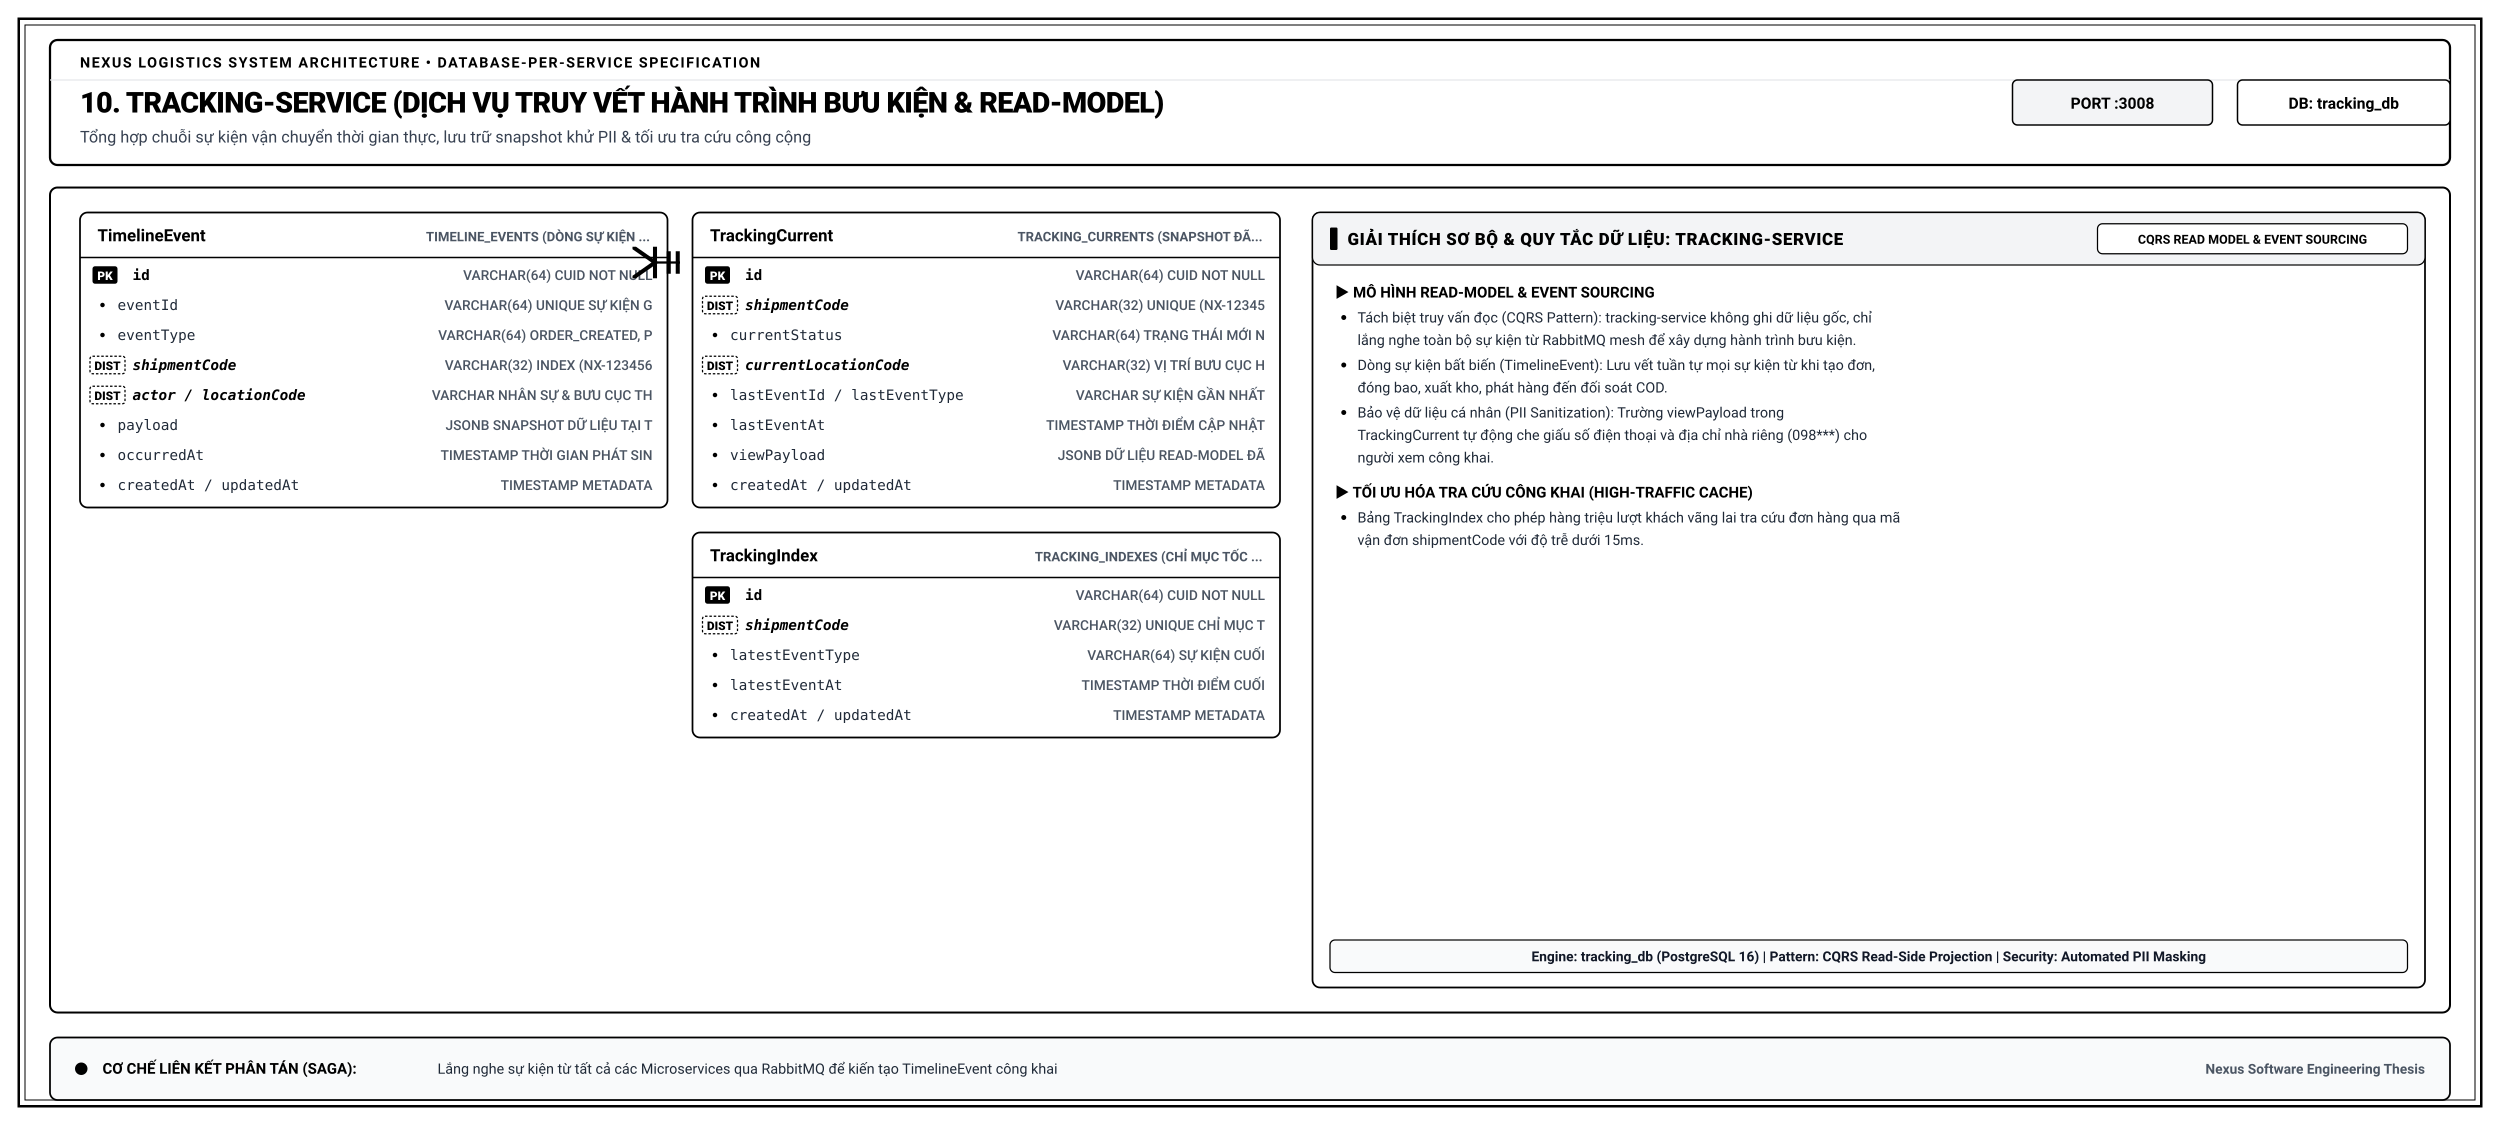
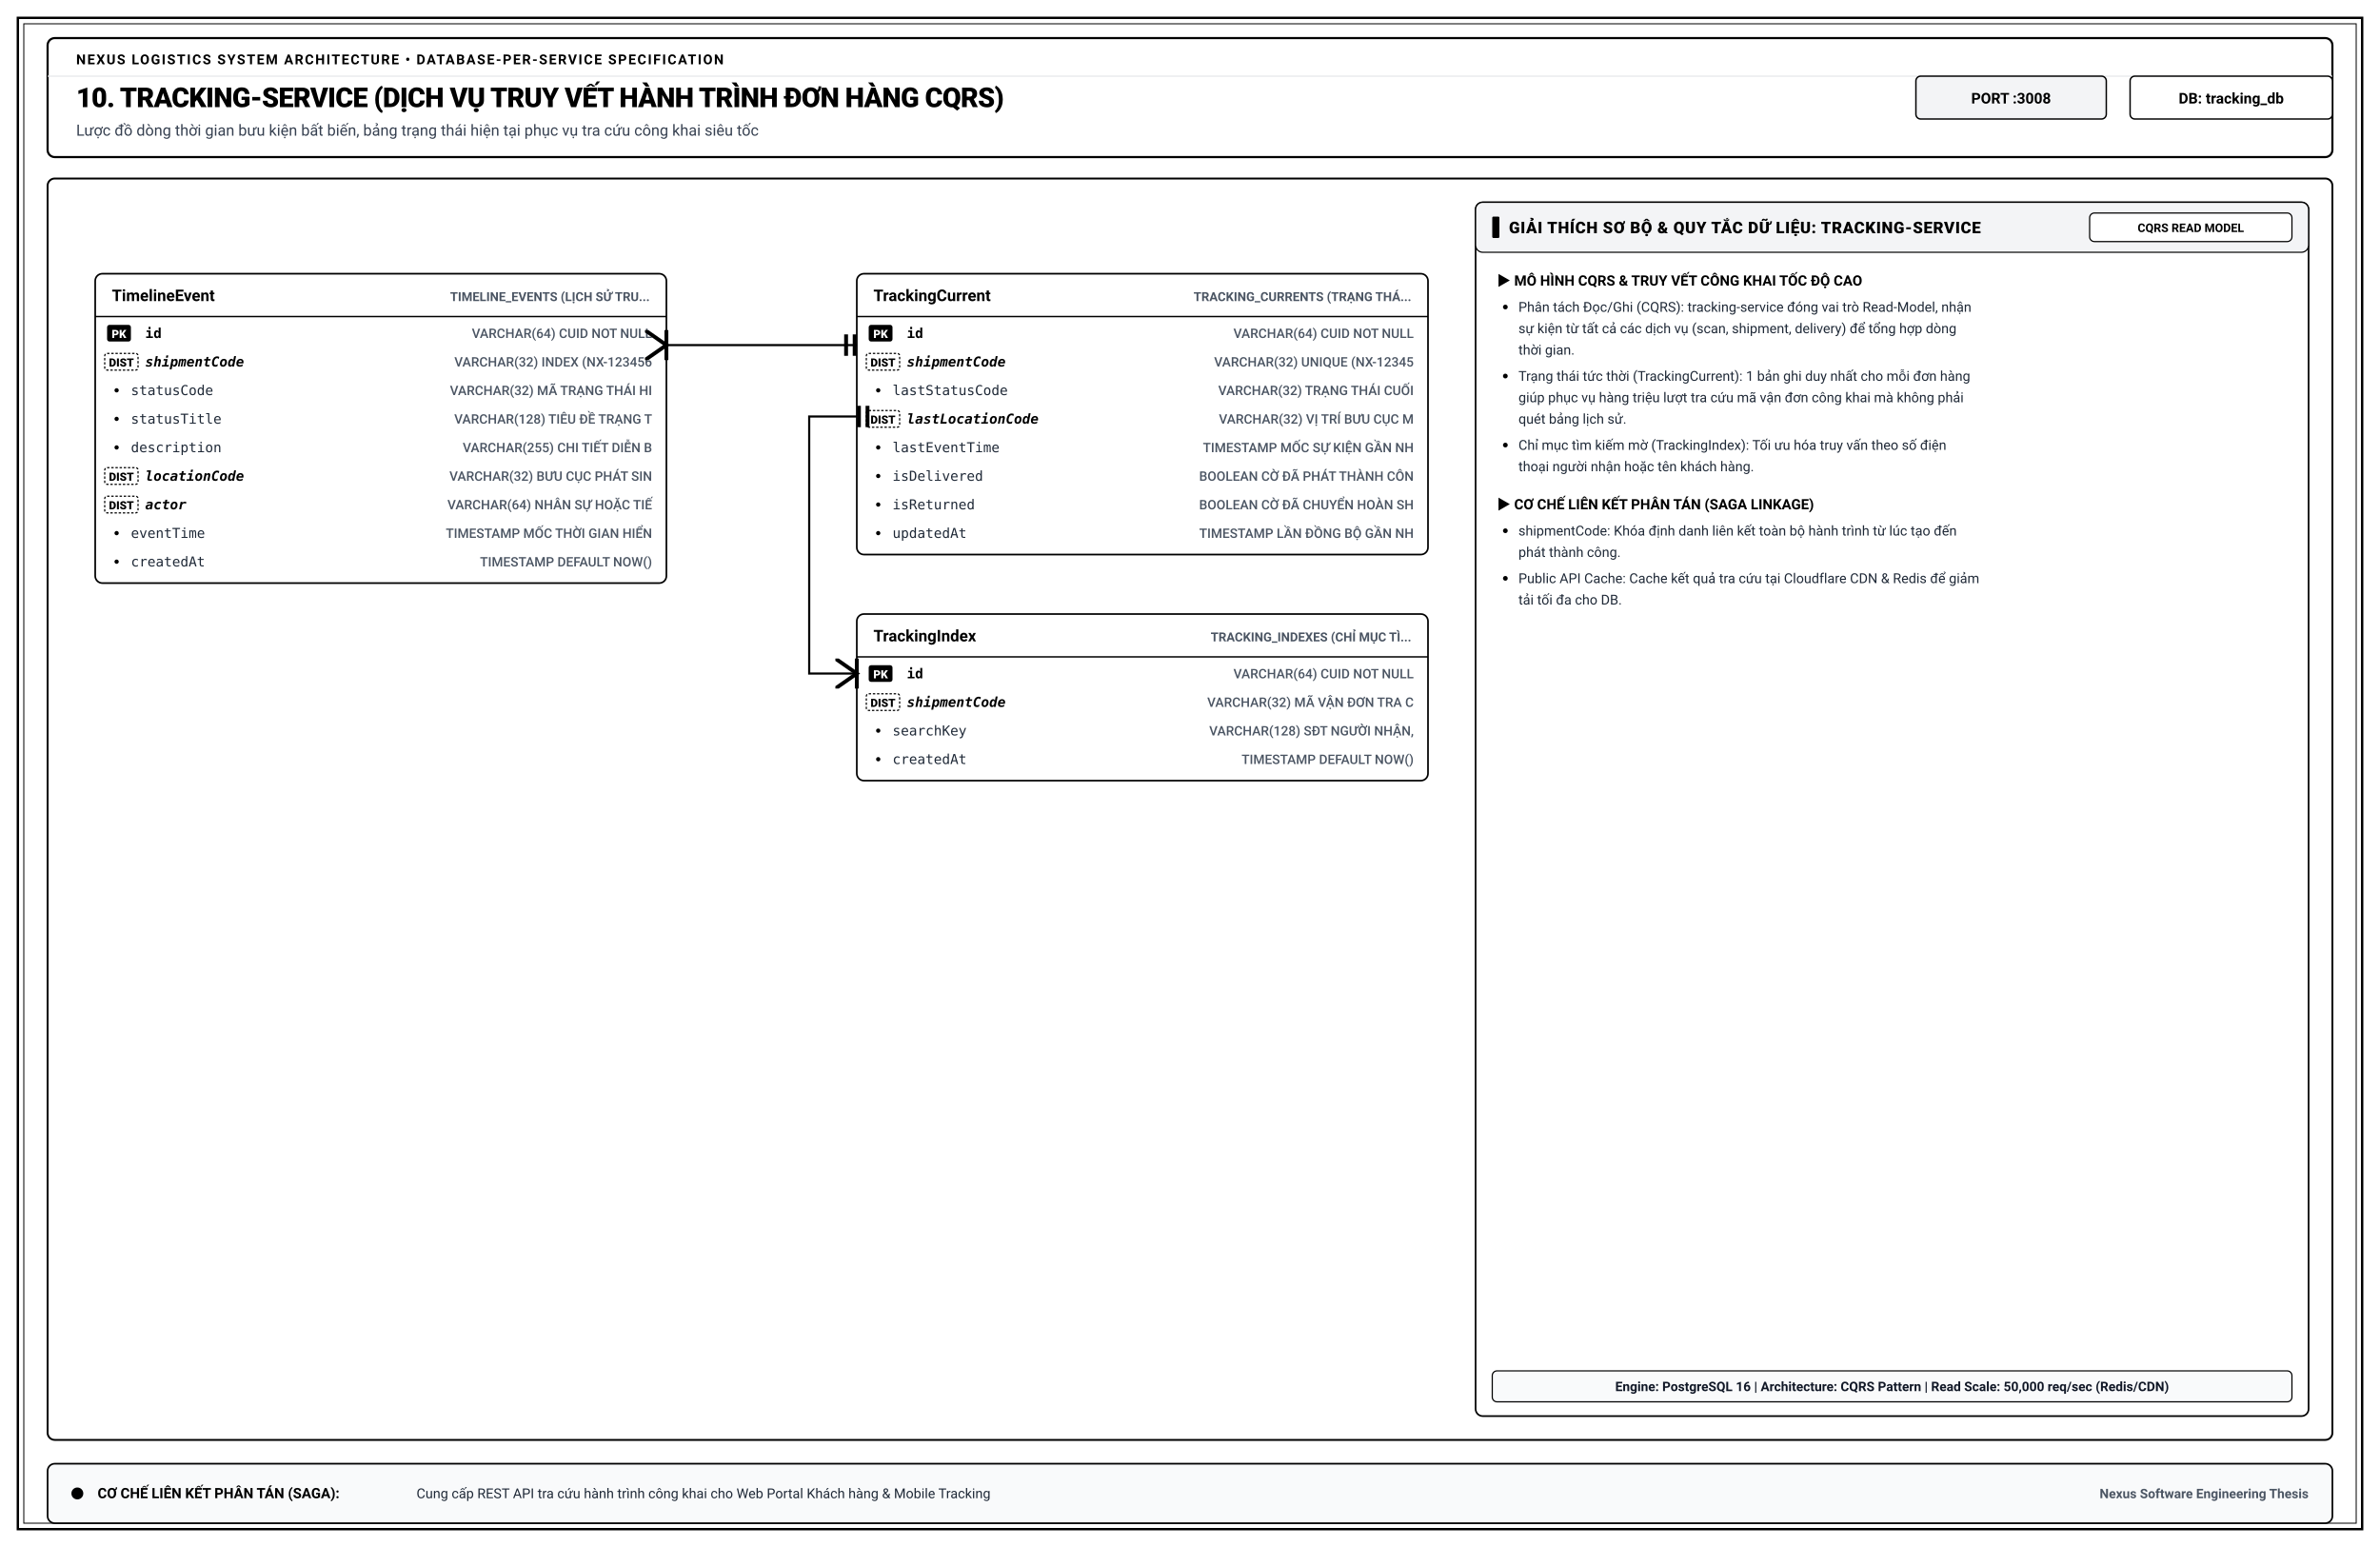
- <svg xmlns="http://www.w3.org/2000/svg" viewBox="0 0 2000 900" width="100%" height="100%" style="background:#FFFFFF;">
+ <svg xmlns="http://www.w3.org/2000/svg" viewBox="0 0 2000 1300" width="100%" height="100%" style="background:#FFFFFF;">
  <defs>
    <marker id="crow-many" markerWidth="14" markerHeight="14" refX="10" refY="7" orient="auto">
      <path d="M 0 0 L 10 7 L 0 14 M 10 0 L 10 14" stroke="#000000" stroke-width="1.8" fill="none" />
    </marker>
    <marker id="crow-one" markerWidth="14" markerHeight="14" refX="10" refY="7" orient="auto">
      <line x1="5" y1="2" x2="5" y2="12" stroke="#000000" stroke-width="1.8" />
      <line x1="9" y1="2" x2="9" y2="12" stroke="#000000" stroke-width="1.8" />
    </marker>
    <marker id="arrow-dist" markerWidth="12" markerHeight="12" refX="9" refY="6" orient="auto">
      <path d="M 0 1 L 9 6 L 0 11 z" fill="#000000" />
    </marker>
  </defs>
  <rect width="100%" height="100%" fill="#FFFFFF" />
-   <rect x="15" y="15" width="1970" height="870" fill="none" stroke="#000000" stroke-width="2" />
-   <rect x="20" y="20" width="1960" height="860" fill="none" stroke="#000000" stroke-width="0.8" />
+   <rect x="15" y="15" width="1970" height="1270" fill="none" stroke="#000000" stroke-width="2" />
+   <rect x="20" y="20" width="1960" height="1260" fill="none" stroke="#000000" stroke-width="0.8" />
  <style>
    text { font-family: -apple-system, BlinkMacSystemFont, "Segoe UI", Roboto, "Helvetica Neue", Arial, sans-serif; }
    .doc-badge { font-size: 11.5px; font-weight: 700; fill: #000000; letter-spacing: 1.2px; text-transform: uppercase; }
    .doc-title { font-size: 23px; font-weight: 800; fill: #000000; letter-spacing: -0.5px; }
    .doc-subtitle { font-size: 13px; font-weight: 400; fill: #374151; }
    
    .tbl-header { font-size: 13.5px; font-weight: 700; fill: #000000; }
    .tbl-tag { font-size: 10.5px; font-weight: 600; fill: #4B5563; text-transform: uppercase; }
    .tbl-field-pk { font-size: 11.5px; font-weight: 700; fill: #000000; font-family: ui-monospace, Menlo, monospace; }
    .tbl-field-fk { font-size: 11.5px; font-weight: 600; fill: #000000; font-family: ui-monospace, Menlo, monospace; }
    .tbl-field-dist { font-size: 11.5px; font-weight: 600; fill: #000000; font-style: italic; font-family: ui-monospace, Menlo, monospace; }
    .tbl-field-normal { font-size: 11.5px; font-weight: 500; fill: #1F2937; font-family: ui-monospace, Menlo, monospace; }
    .tbl-type { font-size: 11px; font-weight: 500; fill: #4B5563; }

    .badge-pk { font-size: 9.5px; font-weight: 800; fill: #FFFFFF; }
    .badge-fk { font-size: 9.5px; font-weight: 800; fill: #000000; }
    .badge-dist { font-size: 9.5px; font-weight: 800; fill: #000000; }

    .panel-header { font-size: 13.5px; font-weight: 800; fill: #000000; text-transform: uppercase; letter-spacing: 0.5px; }
    .panel-sec-title { font-size: 12px; font-weight: 700; fill: #000000; }
    .panel-body { font-size: 11.5px; font-weight: 400; fill: #1F2937; }
    .panel-bold { font-weight: 700; fill: #000000; }
    .panel-code { font-family: ui-monospace, Menlo, monospace; font-size: 11px; font-weight: 700; fill: #000000; }
  </style>
  <g id="Header" transform="translate(40, 32)">
    <rect width="1920" height="100" rx="6" fill="#FFFFFF" stroke="#000000" stroke-width="1.8" />
    <line x1="0" y1="32" x2="1920" y2="32" stroke="#E5E7EB" stroke-width="1" />
    <text x="24" y="22" class="doc-badge">NEXUS LOGISTICS SYSTEM ARCHITECTURE • DATABASE-PER-SERVICE SPECIFICATION</text>
-     <text x="24" y="58" class="doc-title">10. TRACKING-SERVICE (DỊCH VỤ TRUY VẾT HÀNH TRÌNH BƯU KIỆN &amp; READ-MODEL)</text>
-     <text x="24" y="82" class="doc-subtitle">Tổng hợp chuỗi sự kiện vận chuyển thời gian thực, lưu trữ snapshot khử PII &amp; tối ưu tra cứu công cộng</text>
+     <text x="24" y="58" class="doc-title">10. TRACKING-SERVICE (DỊCH VỤ TRUY VẾT HÀNH TRÌNH ĐƠN HÀNG CQRS)</text>
+     <text x="24" y="82" class="doc-subtitle">Lược đồ dòng thời gian bưu kiện bất biến, bảng trạng thái hiện tại phục vụ tra cứu công khai siêu tốc</text>
    <rect x="1570" y="32" width="160" height="36" rx="4" fill="#F3F4F6" stroke="#000000" stroke-width="1.2" />
    <text x="1650" y="55" font-size="12.5" font-weight="700" fill="#000000" text-anchor="middle">PORT :3008</text>
    <rect x="1750" y="32" width="170" height="36" rx="4" fill="#FFFFFF" stroke="#000000" stroke-width="1.2" />
    <text x="1835" y="55" font-size="12.5" font-weight="700" fill="#000000" text-anchor="middle">DB: tracking_db</text>
  </g>
  <g id="ServiceBody" transform="translate(40, 150)">
-     <rect width="1920" height="660" rx="6" fill="#FFFFFF" stroke="#000000" stroke-width="1.6" />
-     <g transform="translate(24, 20)">
-       <rect width="470" height="236" rx="6" fill="#FFFFFF" stroke="#000000" stroke-width="1.4" />
-       <line x1="0" y1="36" x2="470" y2="36" stroke="#000000" stroke-width="1.2" />
+     <rect width="1920" height="1060" rx="6" fill="#FFFFFF" stroke="#000000" stroke-width="1.6" />
+     <g transform="translate(40, 80)">
+       <rect width="480" height="260" rx="6" fill="#FFFFFF" stroke="#000000" stroke-width="1.4" />
+       <line x1="0" y1="36" x2="480" y2="36" stroke="#000000" stroke-width="1.2" />
      <text x="14" y="23" class="tbl-header">TimelineEvent</text>
-       <text x="456" y="23" class="tbl-tag" text-anchor="end">TIMELINE_EVENTS (DÒNG SỰ KIỆN ...</text>
+       <text x="466" y="23" class="tbl-tag" text-anchor="end">TIMELINE_EVENTS (LỊCH SỬ TRU...</text>
      <rect x="10" y="43" width="20" height="14" rx="2" fill="#000000" />
      <text x="20" y="54" class="badge-pk" text-anchor="middle">PK</text>
      <text x="42" y="54" class="tbl-field-pk">id</text>
-       <text x="458" y="54" class="tbl-type" text-anchor="end">VARCHAR(64) CUID NOT NULL</text>
-       <circle cx="18" cy="74" r="1.8" fill="#000000" />
-       <text x="30" y="78" class="tbl-field-normal">eventId</text>
-       <text x="458" y="78" class="tbl-type" text-anchor="end">VARCHAR(64) UNIQUE SỰ KIỆN G</text>
+       <text x="468" y="54" class="tbl-type" text-anchor="end">VARCHAR(64) CUID NOT NULL</text>
+       <rect x="8" y="67" width="28" height="14" rx="2" fill="#FFFFFF" stroke="#000000" stroke-width="1" stroke-dasharray="2 1.5" />
+       <text x="22" y="78" class="badge-dist" text-anchor="middle">DIST</text>
+       <text x="42" y="78" class="tbl-field-dist">shipmentCode</text>
+       <text x="468" y="78" class="tbl-type" text-anchor="end">VARCHAR(32) INDEX (NX-123456</text>
      <circle cx="18" cy="98" r="1.8" fill="#000000" />
-       <text x="30" y="102" class="tbl-field-normal">eventType</text>
-       <text x="458" y="102" class="tbl-type" text-anchor="end">VARCHAR(64) ORDER_CREATED, P</text>
-       <rect x="8" y="115" width="28" height="14" rx="2" fill="#FFFFFF" stroke="#000000" stroke-width="1" stroke-dasharray="2 1.5" />
-       <text x="22" y="126" class="badge-dist" text-anchor="middle">DIST</text>
-       <text x="42" y="126" class="tbl-field-dist">shipmentCode</text>
-       <text x="458" y="126" class="tbl-type" text-anchor="end">VARCHAR(32) INDEX (NX-123456</text>
-       <rect x="8" y="139" width="28" height="14" rx="2" fill="#FFFFFF" stroke="#000000" stroke-width="1" stroke-dasharray="2 1.5" />
-       <text x="22" y="150" class="badge-dist" text-anchor="middle">DIST</text>
-       <text x="42" y="150" class="tbl-field-dist">actor / locationCode</text>
-       <text x="458" y="150" class="tbl-type" text-anchor="end">VARCHAR NHÂN SỰ &amp; BƯU CỤC TH</text>
-       <circle cx="18" cy="170" r="1.8" fill="#000000" />
-       <text x="30" y="174" class="tbl-field-normal">payload</text>
-       <text x="458" y="174" class="tbl-type" text-anchor="end">JSONB SNAPSHOT DỮ LIỆU TẠI T</text>
-       <circle cx="18" cy="194" r="1.8" fill="#000000" />
-       <text x="30" y="198" class="tbl-field-normal">occurredAt</text>
-       <text x="458" y="198" class="tbl-type" text-anchor="end">TIMESTAMP THỜI GIAN PHÁT SIN</text>
+       <text x="30" y="102" class="tbl-field-normal">statusCode</text>
+       <text x="468" y="102" class="tbl-type" text-anchor="end">VARCHAR(32) MÃ TRẠNG THÁI HI</text>
+       <circle cx="18" cy="122" r="1.8" fill="#000000" />
+       <text x="30" y="126" class="tbl-field-normal">statusTitle</text>
+       <text x="468" y="126" class="tbl-type" text-anchor="end">VARCHAR(128) TIÊU ĐỀ TRẠNG T</text>
+       <circle cx="18" cy="146" r="1.8" fill="#000000" />
+       <text x="30" y="150" class="tbl-field-normal">description</text>
+       <text x="468" y="150" class="tbl-type" text-anchor="end">VARCHAR(255) CHI TIẾT DIỄN B</text>
+       <rect x="8" y="163" width="28" height="14" rx="2" fill="#FFFFFF" stroke="#000000" stroke-width="1" stroke-dasharray="2 1.5" />
+       <text x="22" y="174" class="badge-dist" text-anchor="middle">DIST</text>
+       <text x="42" y="174" class="tbl-field-dist">locationCode</text>
+       <text x="468" y="174" class="tbl-type" text-anchor="end">VARCHAR(32) BƯU CỤC PHÁT SIN</text>
+       <rect x="8" y="187" width="28" height="14" rx="2" fill="#FFFFFF" stroke="#000000" stroke-width="1" stroke-dasharray="2 1.5" />
+       <text x="22" y="198" class="badge-dist" text-anchor="middle">DIST</text>
+       <text x="42" y="198" class="tbl-field-dist">actor</text>
+       <text x="468" y="198" class="tbl-type" text-anchor="end">VARCHAR(64) NHÂN SỰ HOẶC TIẾ</text>
      <circle cx="18" cy="218" r="1.8" fill="#000000" />
-       <text x="30" y="222" class="tbl-field-normal">createdAt / updatedAt</text>
-       <text x="458" y="222" class="tbl-type" text-anchor="end">TIMESTAMP METADATA</text>
+       <text x="30" y="222" class="tbl-field-normal">eventTime</text>
+       <text x="468" y="222" class="tbl-type" text-anchor="end">TIMESTAMP MỐC THỜI GIAN HIỂN</text>
+       <circle cx="18" cy="242" r="1.8" fill="#000000" />
+       <text x="30" y="246" class="tbl-field-normal">createdAt</text>
+       <text x="468" y="246" class="tbl-type" text-anchor="end">TIMESTAMP DEFAULT NOW()</text>
    </g>
-     <g transform="translate(514, 20)">
-       <rect width="470" height="236" rx="6" fill="#FFFFFF" stroke="#000000" stroke-width="1.4" />
-       <line x1="0" y1="36" x2="470" y2="36" stroke="#000000" stroke-width="1.2" />
+     <g transform="translate(680, 80)">
+       <rect width="480" height="236" rx="6" fill="#FFFFFF" stroke="#000000" stroke-width="1.4" />
+       <line x1="0" y1="36" x2="480" y2="36" stroke="#000000" stroke-width="1.2" />
      <text x="14" y="23" class="tbl-header">TrackingCurrent</text>
-       <text x="456" y="23" class="tbl-tag" text-anchor="end">TRACKING_CURRENTS (SNAPSHOT ĐÃ...</text>
+       <text x="466" y="23" class="tbl-tag" text-anchor="end">TRACKING_CURRENTS (TRẠNG THÁ...</text>
      <rect x="10" y="43" width="20" height="14" rx="2" fill="#000000" />
      <text x="20" y="54" class="badge-pk" text-anchor="middle">PK</text>
      <text x="42" y="54" class="tbl-field-pk">id</text>
-       <text x="458" y="54" class="tbl-type" text-anchor="end">VARCHAR(64) CUID NOT NULL</text>
+       <text x="468" y="54" class="tbl-type" text-anchor="end">VARCHAR(64) CUID NOT NULL</text>
      <rect x="8" y="67" width="28" height="14" rx="2" fill="#FFFFFF" stroke="#000000" stroke-width="1" stroke-dasharray="2 1.5" />
      <text x="22" y="78" class="badge-dist" text-anchor="middle">DIST</text>
      <text x="42" y="78" class="tbl-field-dist">shipmentCode</text>
-       <text x="458" y="78" class="tbl-type" text-anchor="end">VARCHAR(32) UNIQUE (NX-12345</text>
+       <text x="468" y="78" class="tbl-type" text-anchor="end">VARCHAR(32) UNIQUE (NX-12345</text>
      <circle cx="18" cy="98" r="1.8" fill="#000000" />
-       <text x="30" y="102" class="tbl-field-normal">currentStatus</text>
-       <text x="458" y="102" class="tbl-type" text-anchor="end">VARCHAR(64) TRẠNG THÁI MỚI N</text>
+       <text x="30" y="102" class="tbl-field-normal">lastStatusCode</text>
+       <text x="468" y="102" class="tbl-type" text-anchor="end">VARCHAR(32) TRẠNG THÁI CUỐI</text>
      <rect x="8" y="115" width="28" height="14" rx="2" fill="#FFFFFF" stroke="#000000" stroke-width="1" stroke-dasharray="2 1.5" />
      <text x="22" y="126" class="badge-dist" text-anchor="middle">DIST</text>
-       <text x="42" y="126" class="tbl-field-dist">currentLocationCode</text>
-       <text x="458" y="126" class="tbl-type" text-anchor="end">VARCHAR(32) VỊ TRÍ BƯU CỤC H</text>
+       <text x="42" y="126" class="tbl-field-dist">lastLocationCode</text>
+       <text x="468" y="126" class="tbl-type" text-anchor="end">VARCHAR(32) VỊ TRÍ BƯU CỤC M</text>
      <circle cx="18" cy="146" r="1.8" fill="#000000" />
-       <text x="30" y="150" class="tbl-field-normal">lastEventId / lastEventType</text>
-       <text x="458" y="150" class="tbl-type" text-anchor="end">VARCHAR SỰ KIỆN GẦN NHẤT</text>
+       <text x="30" y="150" class="tbl-field-normal">lastEventTime</text>
+       <text x="468" y="150" class="tbl-type" text-anchor="end">TIMESTAMP MỐC SỰ KIỆN GẦN NH</text>
      <circle cx="18" cy="170" r="1.8" fill="#000000" />
-       <text x="30" y="174" class="tbl-field-normal">lastEventAt</text>
-       <text x="458" y="174" class="tbl-type" text-anchor="end">TIMESTAMP THỜI ĐIỂM CẬP NHẬT</text>
+       <text x="30" y="174" class="tbl-field-normal">isDelivered</text>
+       <text x="468" y="174" class="tbl-type" text-anchor="end">BOOLEAN CỜ ĐÃ PHÁT THÀNH CÔN</text>
      <circle cx="18" cy="194" r="1.8" fill="#000000" />
-       <text x="30" y="198" class="tbl-field-normal">viewPayload</text>
-       <text x="458" y="198" class="tbl-type" text-anchor="end">JSONB DỮ LIỆU READ-MODEL ĐÃ</text>
+       <text x="30" y="198" class="tbl-field-normal">isReturned</text>
+       <text x="468" y="198" class="tbl-type" text-anchor="end">BOOLEAN CỜ ĐÃ CHUYỂN HOÀN SH</text>
      <circle cx="18" cy="218" r="1.8" fill="#000000" />
-       <text x="30" y="222" class="tbl-field-normal">createdAt / updatedAt</text>
-       <text x="458" y="222" class="tbl-type" text-anchor="end">TIMESTAMP METADATA</text>
+       <text x="30" y="222" class="tbl-field-normal">updatedAt</text>
+       <text x="468" y="222" class="tbl-type" text-anchor="end">TIMESTAMP LẦN ĐỒNG BỘ GẦN NH</text>
    </g>
-     <g transform="translate(514, 276)">
-       <rect width="470" height="164" rx="6" fill="#FFFFFF" stroke="#000000" stroke-width="1.4" />
-       <line x1="0" y1="36" x2="470" y2="36" stroke="#000000" stroke-width="1.2" />
+     <g transform="translate(680, 366)">
+       <rect width="480" height="140" rx="6" fill="#FFFFFF" stroke="#000000" stroke-width="1.4" />
+       <line x1="0" y1="36" x2="480" y2="36" stroke="#000000" stroke-width="1.2" />
      <text x="14" y="23" class="tbl-header">TrackingIndex</text>
-       <text x="456" y="23" class="tbl-tag" text-anchor="end">TRACKING_INDEXES (CHỈ MỤC TỐC ...</text>
+       <text x="466" y="23" class="tbl-tag" text-anchor="end">TRACKING_INDEXES (CHỈ MỤC TÌ...</text>
      <rect x="10" y="43" width="20" height="14" rx="2" fill="#000000" />
      <text x="20" y="54" class="badge-pk" text-anchor="middle">PK</text>
      <text x="42" y="54" class="tbl-field-pk">id</text>
-       <text x="458" y="54" class="tbl-type" text-anchor="end">VARCHAR(64) CUID NOT NULL</text>
+       <text x="468" y="54" class="tbl-type" text-anchor="end">VARCHAR(64) CUID NOT NULL</text>
      <rect x="8" y="67" width="28" height="14" rx="2" fill="#FFFFFF" stroke="#000000" stroke-width="1" stroke-dasharray="2 1.5" />
      <text x="22" y="78" class="badge-dist" text-anchor="middle">DIST</text>
      <text x="42" y="78" class="tbl-field-dist">shipmentCode</text>
-       <text x="458" y="78" class="tbl-type" text-anchor="end">VARCHAR(32) UNIQUE CHỈ MỤC T</text>
+       <text x="468" y="78" class="tbl-type" text-anchor="end">VARCHAR(32) MÃ VẬN ĐƠN TRA C</text>
      <circle cx="18" cy="98" r="1.8" fill="#000000" />
-       <text x="30" y="102" class="tbl-field-normal">latestEventType</text>
-       <text x="458" y="102" class="tbl-type" text-anchor="end">VARCHAR(64) SỰ KIỆN CUỐI</text>
+       <text x="30" y="102" class="tbl-field-normal">searchKey</text>
+       <text x="468" y="102" class="tbl-type" text-anchor="end">VARCHAR(128) SĐT NGƯỜI NHẬN,</text>
      <circle cx="18" cy="122" r="1.8" fill="#000000" />
-       <text x="30" y="126" class="tbl-field-normal">latestEventAt</text>
-       <text x="458" y="126" class="tbl-type" text-anchor="end">TIMESTAMP THỜI ĐIỂM CUỐI</text>
-       <circle cx="18" cy="146" r="1.8" fill="#000000" />
-       <text x="30" y="150" class="tbl-field-normal">createdAt / updatedAt</text>
-       <text x="458" y="150" class="tbl-type" text-anchor="end">TIMESTAMP METADATA</text>
+       <text x="30" y="126" class="tbl-field-normal">createdAt</text>
+       <text x="468" y="126" class="tbl-type" text-anchor="end">TIMESTAMP DEFAULT NOW()</text>
    </g>
-     <path d="M 484 60 L 504 60" stroke="#000000" stroke-width="1.8" fill="none" marker-start="url(#crow-many)" marker-end="url(#crow-one)" />
-     <g transform="translate(1010, 20)">
-       <rect width="890" height="620" rx="6" fill="#FFFFFF" stroke="#000000" stroke-width="1.4" />
-       <rect x="0" y="0" width="890" height="42" rx="6" fill="#F3F4F6" stroke="#000000" stroke-width="1" />
+     <path d="M 520 140 L 680 140" stroke="#000000" stroke-width="1.8" fill="none" marker-start="url(#crow-many)" marker-end="url(#crow-one)" />
+     <path d="M 680 200 L 640 200 L 640 416 L 680 416" stroke="#000000" stroke-width="1.8" fill="none" marker-start="url(#crow-one)" marker-end="url(#crow-many)" />
+     <g transform="translate(1200, 20)">
+       <rect width="700" height="1020" rx="6" fill="#FFFFFF" stroke="#000000" stroke-width="1.4" />
+       <rect x="0" y="0" width="700" height="42" rx="6" fill="#F3F4F6" stroke="#000000" stroke-width="1" />
      <rect x="14" y="12" width="6" height="18" rx="1" fill="#000000" />
      <text x="28" y="26" class="panel-header">GIẢI THÍCH SƠ BỘ &amp; QUY TẮC DỮ LIỆU: TRACKING-SERVICE</text>
-       <rect x="628" y="9" width="248" height="24" rx="4" fill="#FFFFFF" stroke="#000000" stroke-width="1" />
-       <text x="752.0" y="25" font-size="10" font-weight="700" fill="#000000" text-anchor="middle">CQRS READ MODEL &amp; EVENT SOURCING</text>
-       <text x="18" y="68" class="panel-sec-title">▶ MÔ HÌNH READ-MODEL &amp; EVENT SOURCING</text>
-       <circle cx="25" cy="84" r="2" fill="#000000" />
-       <text x="36" y="88" class="panel-body">Tách biệt truy vấn đọc (CQRS Pattern): tracking-service không ghi dữ liệu gốc, chỉ</text>
-       <text x="36" y="106" class="panel-body">lắng nghe toàn bộ sự kiện từ RabbitMQ mesh để xây dựng hành trình bưu kiện.</text>
-       <circle cx="25" cy="122" r="2" fill="#000000" />
-       <text x="36" y="126" class="panel-body">Dòng sự kiện bất biến (TimelineEvent): Lưu vết tuần tự mọi sự kiện từ khi tạo đơn,</text>
-       <text x="36" y="144" class="panel-body">đóng bao, xuất kho, phát hàng đến đối soát COD.</text>
-       <circle cx="25" cy="160" r="2" fill="#000000" />
-       <text x="36" y="164" class="panel-body">Bảo vệ dữ liệu cá nhân (PII Sanitization): Trường viewPayload trong</text>
-       <text x="36" y="182" class="panel-body">TrackingCurrent tự động che giấu số điện thoại và địa chỉ nhà riêng (098***) cho</text>
-       <text x="36" y="200" class="panel-body">người xem công khai.</text>
-       <text x="18" y="228" class="panel-sec-title">▶ TỐI ƯU HÓA TRA CỨU CÔNG KHAI (HIGH-TRAFFIC CACHE)</text>
-       <circle cx="25" cy="244" r="2" fill="#000000" />
-       <text x="36" y="248" class="panel-body">Bảng TrackingIndex cho phép hàng triệu lượt khách vãng lai tra cứu đơn hàng qua mã</text>
-       <text x="36" y="266" class="panel-body">vận đơn shipmentCode với độ trễ dưới 15ms.</text>
-       <rect x="14" y="582" width="862" height="26" rx="4" fill="#F9FAFB" stroke="#000000" stroke-width="1" />
-       <text x="445.0" y="599" font-size="11" font-weight="600" fill="#111827" text-anchor="middle">Engine: tracking_db (PostgreSQL 16) | Pattern: CQRS Read-Side Projection | Security: Automated PII Masking</text>
+       <rect x="516" y="9" width="170" height="24" rx="4" fill="#FFFFFF" stroke="#000000" stroke-width="1" />
+       <text x="601.0" y="25" font-size="10" font-weight="700" fill="#000000" text-anchor="middle">CQRS READ MODEL</text>
+       <text x="18" y="70" class="panel-sec-title">▶ MÔ HÌNH CQRS &amp; TRUY VẾT CÔNG KHAI TỐC ĐỘ CAO</text>
+       <circle cx="25" cy="88" r="2" fill="#000000" />
+       <text x="36" y="92" class="panel-body">Phân tách Đọc/Ghi (CQRS): tracking-service đóng vai trò Read-Model, nhận</text>
+       <text x="36" y="110" class="panel-body">sự kiện từ tất cả các dịch vụ (scan, shipment, delivery) để tổng hợp dòng</text>
+       <text x="36" y="128" class="panel-body">thời gian.</text>
+       <circle cx="25" cy="146" r="2" fill="#000000" />
+       <text x="36" y="150" class="panel-body">Trạng thái tức thời (TrackingCurrent): 1 bản ghi duy nhất cho mỗi đơn hàng</text>
+       <text x="36" y="168" class="panel-body">giúp phục vụ hàng triệu lượt tra cứu mã vận đơn công khai mà không phải</text>
+       <text x="36" y="186" class="panel-body">quét bảng lịch sử.</text>
+       <circle cx="25" cy="204" r="2" fill="#000000" />
+       <text x="36" y="208" class="panel-body">Chỉ mục tìm kiếm mờ (TrackingIndex): Tối ưu hóa truy vấn theo số điện</text>
+       <text x="36" y="226" class="panel-body">thoại người nhận hoặc tên khách hàng.</text>
+       <text x="18" y="258" class="panel-sec-title">▶ CƠ CHẾ LIÊN KẾT PHÂN TÁN (SAGA LINKAGE)</text>
+       <circle cx="25" cy="276" r="2" fill="#000000" />
+       <text x="36" y="280" class="panel-body">shipmentCode: Khóa định danh liên kết toàn bộ hành trình từ lúc tạo đến</text>
+       <text x="36" y="298" class="panel-body">phát thành công.</text>
+       <circle cx="25" cy="316" r="2" fill="#000000" />
+       <text x="36" y="320" class="panel-body">Public API Cache: Cache kết quả tra cứu tại Cloudflare CDN &amp; Redis để giảm</text>
+       <text x="36" y="338" class="panel-body">tải tối đa cho DB.</text>
+       <rect x="14" y="982" width="672" height="26" rx="4" fill="#F9FAFB" stroke="#000000" stroke-width="1" />
+       <text x="350.0" y="999" font-size="11" font-weight="600" fill="#111827" text-anchor="middle">Engine: PostgreSQL 16 | Architecture: CQRS Pattern | Read Scale: 50,000 req/sec (Redis/CDN)</text>
    </g>
  </g>
-   <g id="FooterSaga" transform="translate(40, 830)">
+   <g id="FooterSaga" transform="translate(40, 1230)">
    <rect width="1920" height="50" rx="6" fill="#F9FAFB" stroke="#000000" stroke-width="1.4" />
    <circle cx="25" cy="25" r="5" fill="#000000" />
    <text x="42" y="29" font-size="12" font-weight="700" fill="#000000">CƠ CHẾ LIÊN KẾT PHÂN TÁN (SAGA):</text>
-     <text x="310" y="29" font-size="11.5" fill="#1F2937">Lắng nghe sự kiện từ tất cả các Microservices qua RabbitMQ để kiến tạo TimelineEvent công khai</text>
+     <text x="310" y="29" font-size="11.5" fill="#1F2937">Cung cấp REST API tra cứu hành trình công khai cho Web Portal Khách hàng &amp; Mobile Tracking</text>
    <text x="1900" y="29" font-size="11" font-weight="600" fill="#4B5563" text-anchor="end">Nexus Software Engineering Thesis</text>
  </g>
</svg>
